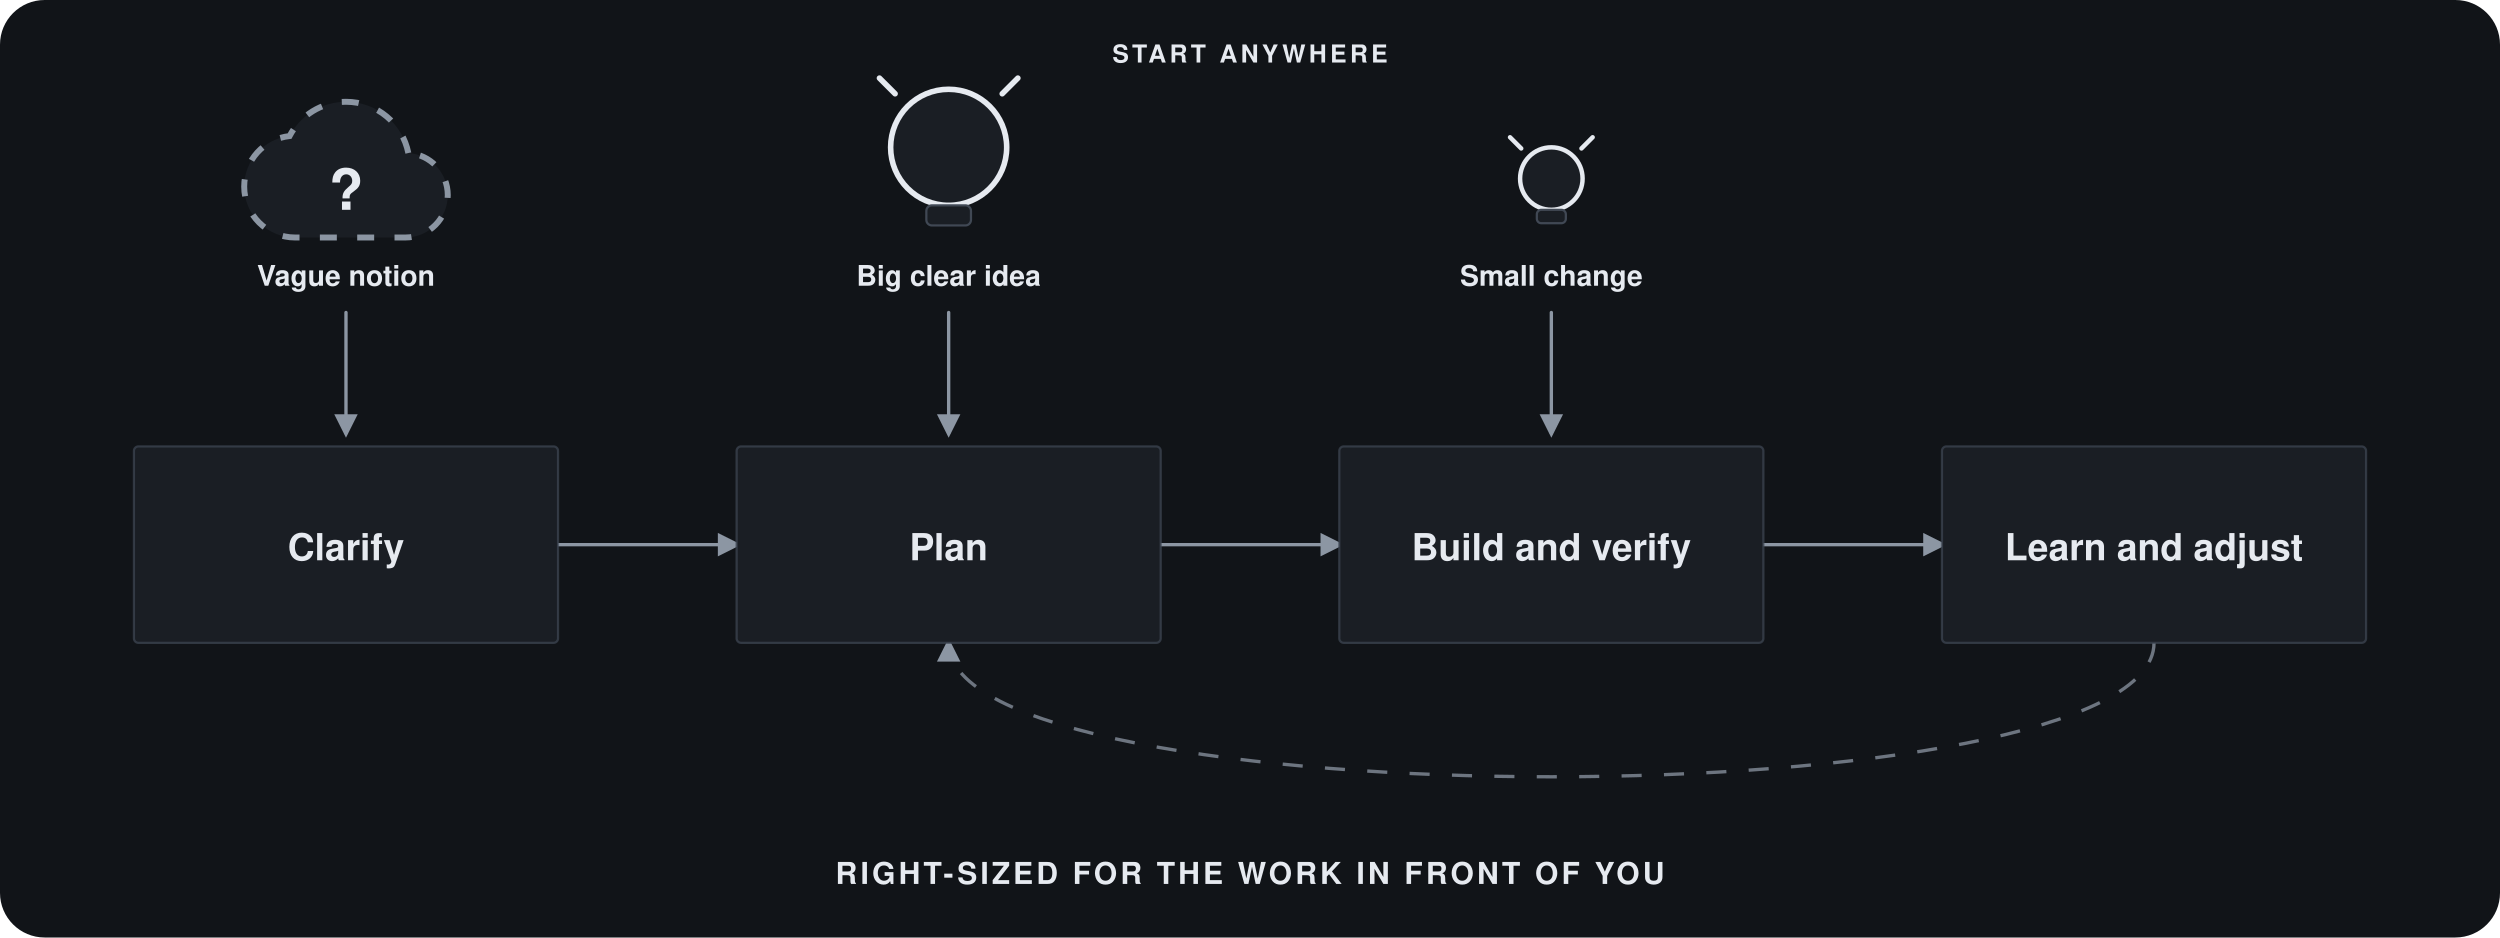
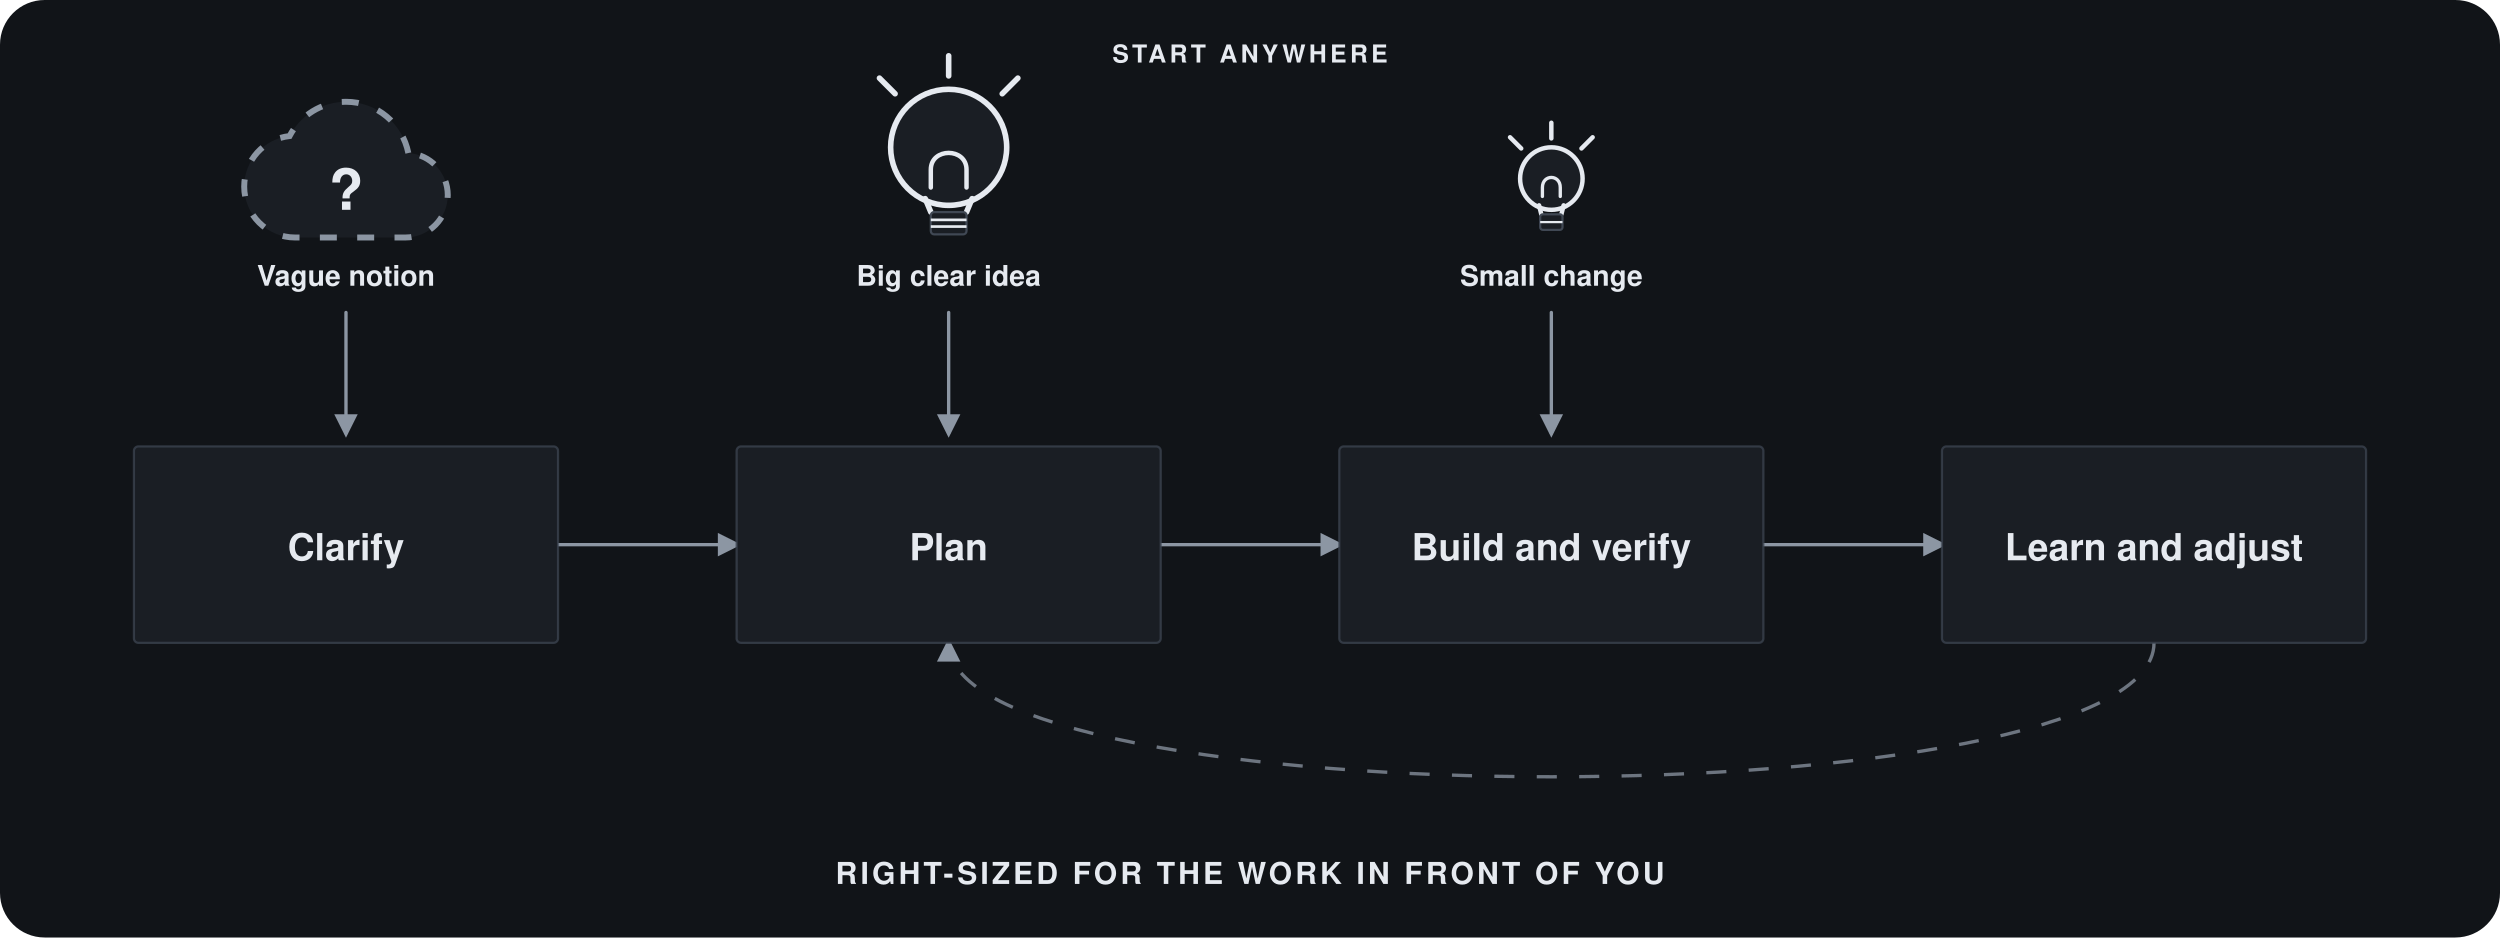
<svg xmlns="http://www.w3.org/2000/svg" class="bmad-diagram" width="1120" height="420" viewBox="0 0 1120 420" role="img" aria-labelledby="title description">
  <style>
  .bmad-diagram { font-family: -apple-system, 'Segoe UI', Helvetica, Arial, sans-serif; }
  .bmad-diagram text { fill: #e6eaf0; }
  .bmad-diagram .node { fill: #1a1e24; stroke: #404854; stroke-width: 1; }
  .bmad-diagram .node.hot { stroke: #7fa0ff; }
  .bmad-diagram .gate { fill: #111418; stroke: #7fa0ff; stroke-width: 1.5; }
  .bmad-diagram .chip { fill: #1a1e24; stroke: #404854; stroke-width: 1; }
  .bmad-diagram .chip.ok { fill: rgba(111, 207, 151, 0.1); stroke: #6fcf97; }
  .bmad-diagram .chip.warn { fill: rgba(224, 178, 95, 0.1); stroke: #e0b25f; }
  .bmad-diagram .band { fill: #1a1e24; stroke: #404854; stroke-opacity: 0.28; stroke-width: 1; }
  .bmad-diagram .panel { fill: none; stroke: #404854; stroke-width: 1; stroke-dasharray: 4 4; }
  .bmad-diagram .panel-title { fill: #7fa0ff; }
  .bmad-diagram .edge { fill: none; stroke: #8c96a3; stroke-width: 1.5; }
  .bmad-diagram .edge.soft { stroke-width: 1.25; stroke-dasharray: 4 4; opacity: 0.85; }
  .bmad-diagram .edge.lens { opacity: 0.5; }
  .bmad-diagram .head { fill: #8c96a3; }
  .bmad-diagram .glyph { fill: #8c96a3; }
  .bmad-diagram .glyph .fold { fill: #111418; opacity: 0.5; }
  .bmad-diagram .n { font-size: 14px; font-weight: 500; letter-spacing: -0.012em; text-anchor: middle; }
  .bmad-diagram .n.small { font-size: 12.5px; font-weight: 600; text-anchor: start; }
  .bmad-diagram .sub { font-size: 11.5px; fill: #8c96a3; }
  .bmad-diagram .sub.mid { text-anchor: middle; }
  .bmad-diagram .mono { font-family: ui-monospace, SFMono-Regular, Menlo, monospace; }
  .bmad-diagram .k {
    font-family: ui-monospace, SFMono-Regular, Menlo, monospace;
    font-size: 10px;
    letter-spacing: 0.09em;
    text-transform: uppercase;
    fill: #8c96a3;
  }
  </style>
  <rect width="1120" height="420" rx="20" fill="#111418" />
  <defs>
    <marker id="arrow" viewBox="0 0 10 10" refX="8" refY="5" markerWidth="7" markerHeight="7" orient="auto-start-reverse">
      <path class="head" d="M 0 0 L 10 5 L 0 10 z" />
    </marker>
    <marker id="arrow-gold" viewBox="0 0 10 10" refX="8" refY="5" markerWidth="7" markerHeight="7" orient="auto-start-reverse">
      <path class="head" d="M 0 0 L 10 5 L 0 10 z" />
    </marker>
  </defs>
  <path class="edge" d="M155 140V194" stroke-linecap="round" marker-end="url(#arrow-gold)" />
  <path class="edge" d="M425 140V194" stroke-linecap="round" marker-end="url(#arrow-gold)" />
  <path class="edge" d="M695 140V194" stroke-linecap="round" marker-end="url(#arrow-gold)" />
  <path class="edge" d="M250 244H330" stroke-linecap="round" marker-end="url(#arrow)" />
  <path class="edge" d="M520 244H600" stroke-linecap="round" marker-end="url(#arrow)" />
  <path class="edge" d="M790 244H870" stroke-linecap="round" marker-end="url(#arrow)" />
  <path class="edge" d="M965 288C965 368 425 368 425 288" fill="none" stroke-opacity=".75" stroke-dasharray="9 10" marker-end="url(#arrow)" />
  <g transform="translate(155 76) scale(3.8) translate(-12 -12)">
    <path d="M19.35 10.04C18.67 6.59 15.64 4 12 4 9.11 4 6.6 5.64 5.35 8.04 2.34 8.36 0 10.91 0 14c0 3.31 2.69 6 6 6h13c2.76 0 5-2.24 5-5 0-2.64-2.05-4.78-4.65-4.96z" fill="#1a1e24" stroke="#8c96a3" stroke-width=".7" stroke-dasharray="2 2.4" />
  </g>
  <circle cx="425" cy="66" r="26" fill="#1a1e24" stroke="#e6eaf0" stroke-width="2.5" />
-   <rect class="node" x="415" y="92" width="20" height="9" rx="2.5" stroke="#e6eaf0" />
-   <path d="M401 42L394 35M449 42L456 35" stroke="#e6eaf0" stroke-width="2.5" stroke-linecap="round" />
+   <path d="M417 84V76C417 66 433 66 433 76V84" fill="none" stroke="#e6eaf0" stroke-width="2" stroke-linecap="round" />
+   <path d="M414.5 89L417 95M435.5 89L433 95" stroke="#e6eaf0" stroke-width="2.5" stroke-linecap="round" />
+   <rect class="node" x="417" y="95" width="16" height="10" rx="1.5" stroke="#e6eaf0" stroke-width="2.5" />
+   <path d="M417 98.5H433M417 101.5H433" stroke="#e6eaf0" stroke-width="1.2" />
+   <path d="M401 42L394 35M449 42L456 35M425 34V25" stroke="#e6eaf0" stroke-width="2.5" stroke-linecap="round" />
  <circle cx="695" cy="80" r="14" fill="#1a1e24" stroke="#e6eaf0" stroke-width="2" />
-   <rect class="node" x="688.5" y="94" width="13" height="6" rx="2" stroke="#e6eaf0" />
-   <path d="M681.5 66.5L676.5 61.5M708.5 66.5L713.5 61.5" stroke="#e6eaf0" stroke-width="2" stroke-linecap="round" />
+   <path d="M691 88V84C691 78 699 78 699 84V88" fill="none" stroke="#e6eaf0" stroke-width="1.5" stroke-linecap="round" />
+   <path d="M689.5 92L690.5 96M700.5 92L699.5 96" stroke="#e6eaf0" stroke-width="2" stroke-linecap="round" />
+   <rect class="node" x="690" y="96" width="10" height="7" rx="1.2" stroke="#e6eaf0" stroke-width="2" />
+   <path d="M690 99.5H700" stroke="#e6eaf0" stroke-width="1" />
+   <path d="M681.5 66.5L676.5 61.5M708.5 66.5L713.5 61.5M695 62V55" stroke="#e6eaf0" stroke-width="2" stroke-linecap="round" />
  <g text-anchor="middle">
    <text x="560" y="28" fill="#e6eaf0" font-size="11.1" font-weight="700" letter-spacing="1.5" data-i18n="start-anywhere">START ANYWHERE</text>
    <text x="155" y="94" fill="#8c96a3" font-size="25.4" font-weight="700" data-i18n="label">?</text>
    <text x="155" y="128" fill="#e6eaf0" font-size="12.7" font-weight="600" data-i18n="vague-notion">Vague notion</text>
    <text x="425" y="128" fill="#e6eaf0" font-size="12.7" font-weight="600" data-i18n="big-clear-idea">Big clear idea</text>
    <text x="695" y="128" fill="#e6eaf0" font-size="12.7" font-weight="600" data-i18n="small-change">Small change</text>
    <g transform="translate(60 200)">
      <rect class="node" width="190" height="88" rx="2" stroke-opacity=".7" />
      <text x="95" y="51" fill="#e6eaf0" font-size="16.7" font-weight="600" data-i18n="clarify">Clarify</text>
    </g>
    <g transform="translate(330 200)">
      <rect class="node" width="190" height="88" rx="2" stroke-opacity=".7" />
      <text x="95" y="51" fill="#e6eaf0" font-size="16.7" font-weight="600" data-i18n="plan">Plan</text>
    </g>
    <g transform="translate(600 200)">
      <rect class="node" width="190" height="88" rx="2" stroke-opacity=".7" />
      <text x="95" y="51" fill="#e6eaf0" font-size="16.7" font-weight="600" data-i18n="build-and-verify">Build and verify</text>
    </g>
    <g transform="translate(870 200)">
      <rect class="node" width="190" height="88" rx="2" stroke-opacity=".7" />
      <text x="95" y="51" fill="#e6eaf0" font-size="16.7" font-weight="600" data-i18n="learn-and-adjust">Learn and adjust</text>
    </g>
    <text x="560" y="396" fill="#8c96a3" font-size="13.5" font-weight="600" letter-spacing="1.4" data-i18n="right-sized-for-the-work-in-front-">RIGHT-SIZED FOR THE WORK IN FRONT OF YOU</text>
  </g>
</svg>
